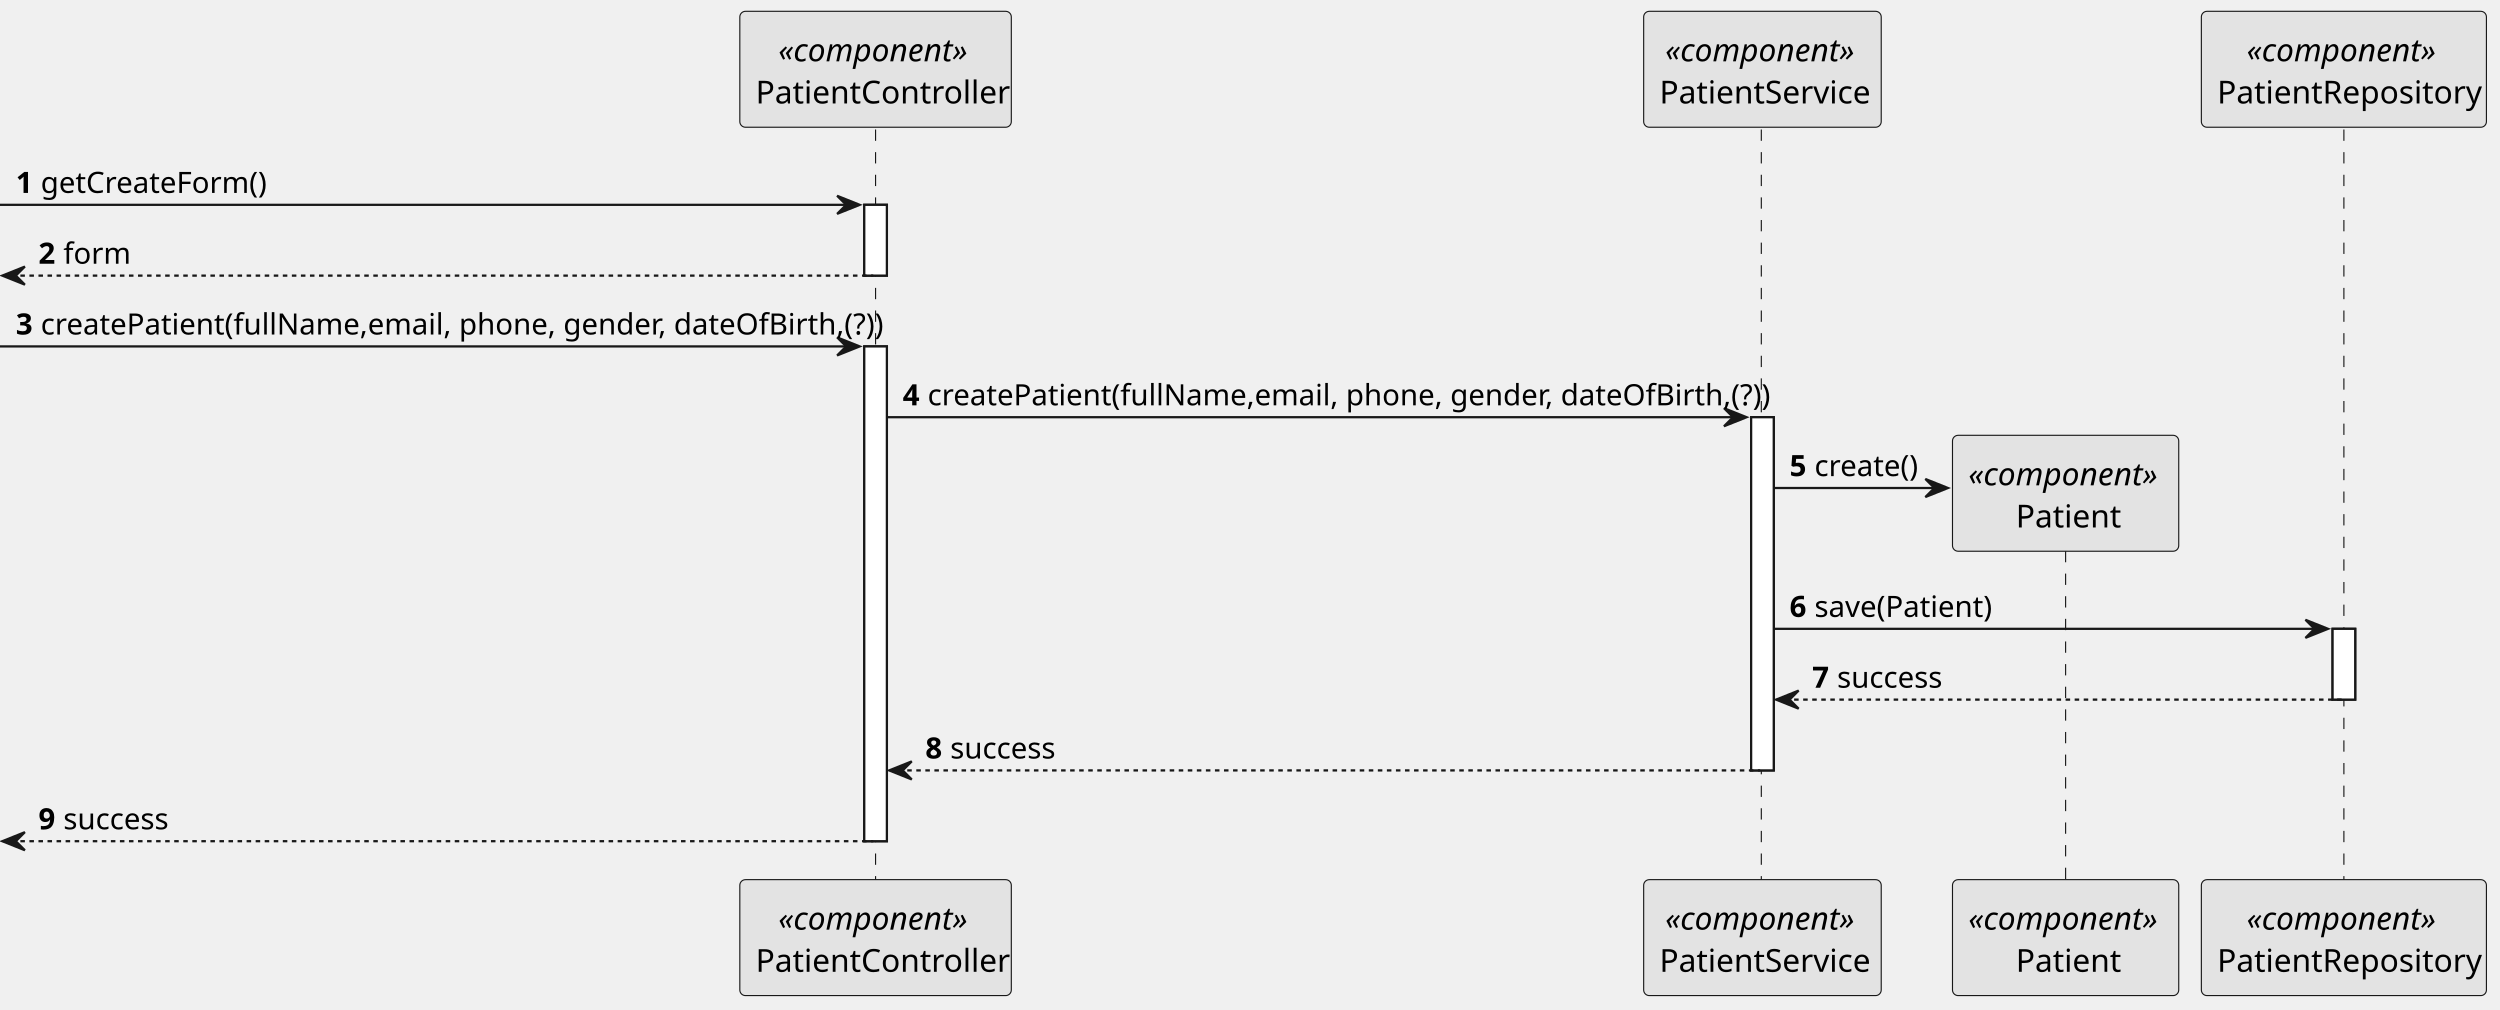
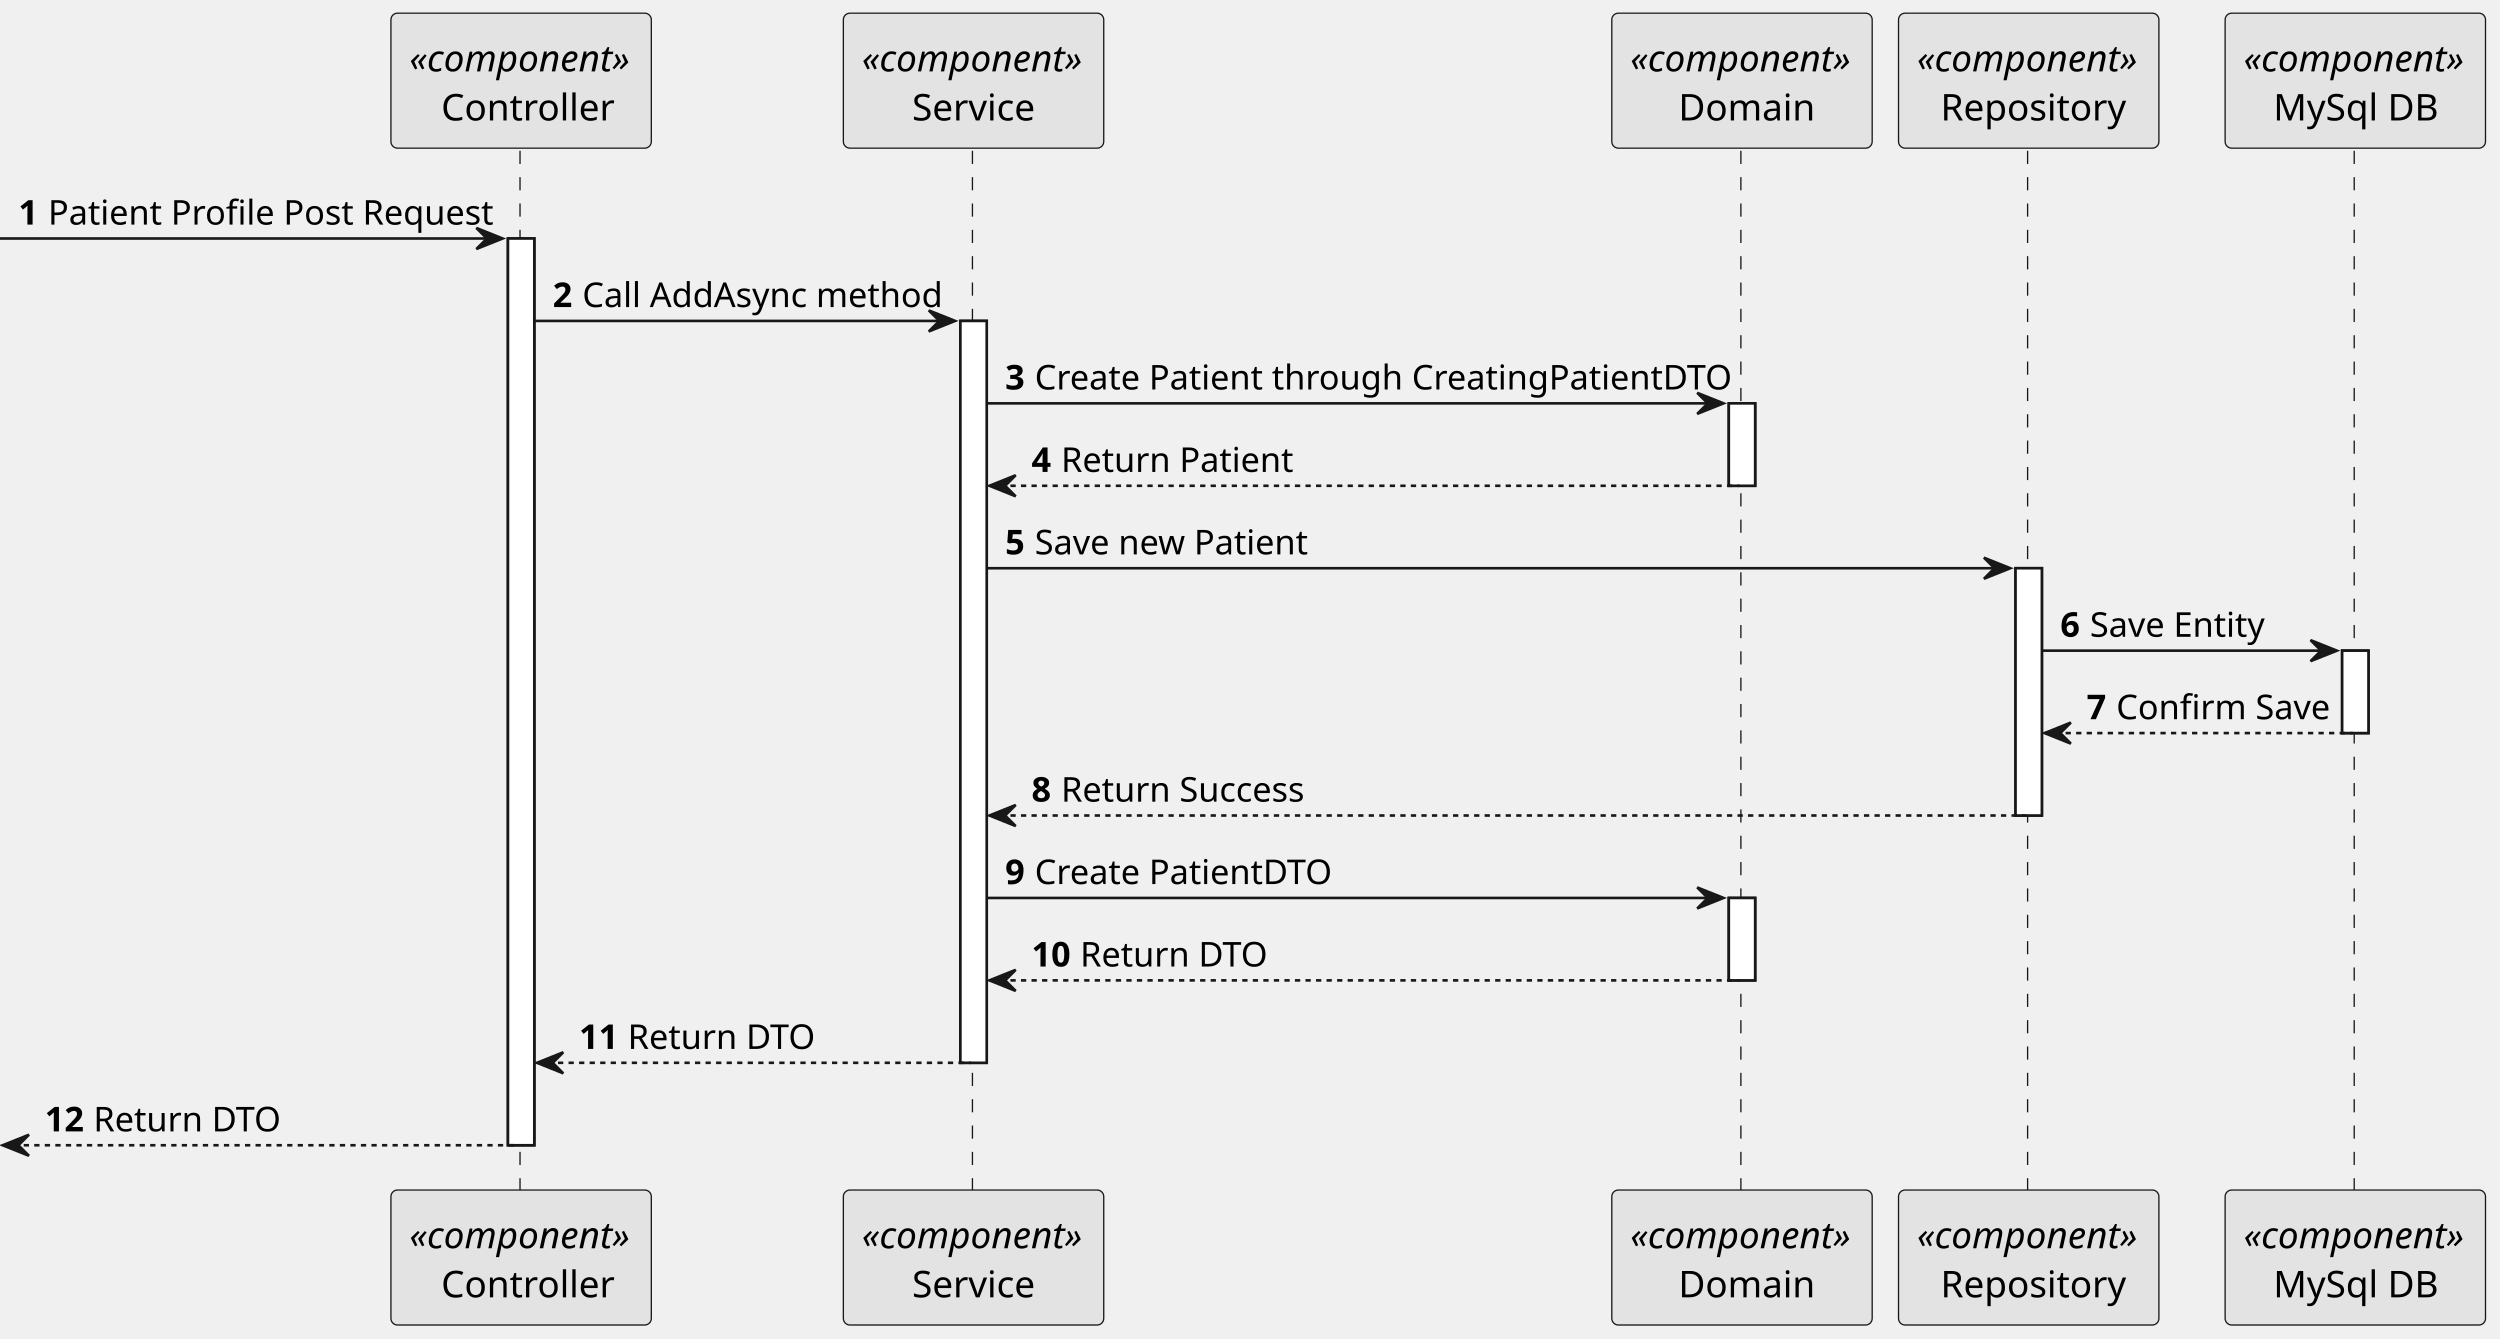
- <svg xmlns="http://www.w3.org/2000/svg" contentStyleType="text/css" height="446px" preserveAspectRatio="none" style="width:1105px;height:446px;background:#FFFFFF;" version="1.1" viewBox="0 0 1105 446" width="1105px" zoomAndPan="magnify">
+ <svg xmlns="http://www.w3.org/2000/svg" contentStyleType="text/css" height="508px" preserveAspectRatio="none" style="width:949px;height:508px;background:#FFFFFF;" version="1.1" viewBox="0 0 949 508" width="949px" zoomAndPan="magnify">
  <defs />
  <g>
-     <rect fill="#FFFFFF" height="31.291" style="stroke:#181818;stroke-width:1.0;" width="10" x="382" y="90.533" />
-     <rect fill="#FFFFFF" height="218.697" style="stroke:#181818;stroke-width:1.0;" width="10" x="382" y="153.115" />
-     <rect fill="#FFFFFF" height="156.115" style="stroke:#181818;stroke-width:1.0;" width="10" x="774" y="184.406" />
-     <rect fill="#FFFFFF" height="31.291" style="stroke:#181818;stroke-width:1.0;" width="10" x="1031" y="277.94" />
-     <line style="stroke:#181818;stroke-width:0.5;stroke-dasharray:5.0,5.0;" x1="387" x2="387" y1="57.242" y2="389.812" />
-     <line style="stroke:#181818;stroke-width:0.5;stroke-dasharray:5.0,5.0;" x1="778.5" x2="778.5" y1="57.242" y2="389.812" />
-     <line style="stroke:#181818;stroke-width:0.5;stroke-dasharray:5.0,5.0;" x1="913" x2="913" y1="233.527" y2="389.812" />
-     <line style="stroke:#181818;stroke-width:0.5;stroke-dasharray:5.0,5.0;" x1="1036" x2="1036" y1="57.242" y2="389.812" />
-     <rect fill="#E3E3E3" height="51.242" rx="2.5" ry="2.5" style="stroke:#181818;stroke-width:0.5;" width="120" x="327" y="5" />
-     <text fill="#000000" font-family="sans-serif" font-size="14" font-style="italic" lengthAdjust="spacing" textLength="86" x="344" y="27.107">«component»</text>
-     <text fill="#000000" font-family="sans-serif" font-size="14" lengthAdjust="spacing" textLength="106" x="334" y="45.728">PatientController</text>
-     <rect fill="#E3E3E3" height="51.242" rx="2.5" ry="2.5" style="stroke:#181818;stroke-width:0.5;" width="120" x="327" y="388.812" />
-     <text fill="#000000" font-family="sans-serif" font-size="14" font-style="italic" lengthAdjust="spacing" textLength="86" x="344" y="410.92">«component»</text>
-     <text fill="#000000" font-family="sans-serif" font-size="14" lengthAdjust="spacing" textLength="106" x="334" y="429.541">PatientController</text>
-     <rect fill="#E3E3E3" height="51.242" rx="2.5" ry="2.5" style="stroke:#181818;stroke-width:0.5;" width="105" x="726.5" y="5" />
-     <text fill="#000000" font-family="sans-serif" font-size="14" font-style="italic" lengthAdjust="spacing" textLength="86" x="736" y="27.107">«component»</text>
-     <text fill="#000000" font-family="sans-serif" font-size="14" lengthAdjust="spacing" textLength="91" x="733.5" y="45.728">PatientService</text>
-     <rect fill="#E3E3E3" height="51.242" rx="2.5" ry="2.5" style="stroke:#181818;stroke-width:0.5;" width="105" x="726.5" y="388.812" />
-     <text fill="#000000" font-family="sans-serif" font-size="14" font-style="italic" lengthAdjust="spacing" textLength="86" x="736" y="410.92">«component»</text>
-     <text fill="#000000" font-family="sans-serif" font-size="14" lengthAdjust="spacing" textLength="91" x="733.5" y="429.541">PatientService</text>
-     <rect fill="#E3E3E3" height="51.242" rx="2.5" ry="2.5" style="stroke:#181818;stroke-width:0.5;" width="100" x="863" y="388.812" />
-     <text fill="#000000" font-family="sans-serif" font-size="14" font-style="italic" lengthAdjust="spacing" textLength="86" x="870" y="410.92">«component»</text>
-     <text fill="#000000" font-family="sans-serif" font-size="14" lengthAdjust="spacing" textLength="44" x="891" y="429.541">Patient</text>
-     <rect fill="#E3E3E3" height="51.242" rx="2.5" ry="2.5" style="stroke:#181818;stroke-width:0.5;" width="126" x="973" y="5" />
-     <text fill="#000000" font-family="sans-serif" font-size="14" font-style="italic" lengthAdjust="spacing" textLength="86" x="993" y="27.107">«component»</text>
-     <text fill="#000000" font-family="sans-serif" font-size="14" lengthAdjust="spacing" textLength="112" x="980" y="45.728">PatientRepository</text>
-     <rect fill="#E3E3E3" height="51.242" rx="2.5" ry="2.5" style="stroke:#181818;stroke-width:0.5;" width="126" x="973" y="388.812" />
-     <text fill="#000000" font-family="sans-serif" font-size="14" font-style="italic" lengthAdjust="spacing" textLength="86" x="993" y="410.92">«component»</text>
-     <text fill="#000000" font-family="sans-serif" font-size="14" lengthAdjust="spacing" textLength="112" x="980" y="429.541">PatientRepository</text>
-     <rect fill="#FFFFFF" height="31.291" style="stroke:#181818;stroke-width:1.0;" width="10" x="382" y="90.533" />
-     <rect fill="#FFFFFF" height="218.697" style="stroke:#181818;stroke-width:1.0;" width="10" x="382" y="153.115" />
-     <rect fill="#FFFFFF" height="156.115" style="stroke:#181818;stroke-width:1.0;" width="10" x="774" y="184.406" />
-     <rect fill="#FFFFFF" height="31.291" style="stroke:#181818;stroke-width:1.0;" width="10" x="1031" y="277.94" />
-     <polygon fill="#181818" points="370,86.533,380,90.533,370,94.533,374,90.533" style="stroke:#181818;stroke-width:1.0;" />
-     <line style="stroke:#181818;stroke-width:1.0;" x1="0" x2="376" y1="90.533" y2="90.533" />
-     <text fill="#000000" font-family="sans-serif" font-size="13" font-weight="bold" lengthAdjust="spacing" textLength="7" x="7" y="85.27">1</text>
-     <text fill="#000000" font-family="sans-serif" font-size="13" lengthAdjust="spacing" textLength="94" x="18" y="85.27">getCreateForm()</text>
-     <polygon fill="#181818" points="11,117.824,1,121.824,11,125.824,7,121.824" style="stroke:#181818;stroke-width:1.0;" />
-     <line style="stroke:#181818;stroke-width:1.0;stroke-dasharray:2.0,2.0;" x1="5" x2="386" y1="121.824" y2="121.824" />
-     <text fill="#000000" font-family="sans-serif" font-size="13" font-weight="bold" lengthAdjust="spacing" textLength="7" x="17" y="116.561">2</text>
-     <text fill="#000000" font-family="sans-serif" font-size="13" lengthAdjust="spacing" textLength="25" x="28" y="116.561">form</text>
-     <polygon fill="#181818" points="370,149.115,380,153.115,370,157.115,374,153.115" style="stroke:#181818;stroke-width:1.0;" />
-     <line style="stroke:#181818;stroke-width:1.0;" x1="0" x2="376" y1="153.115" y2="153.115" />
-     <text fill="#000000" font-family="sans-serif" font-size="13" font-weight="bold" lengthAdjust="spacing" textLength="7" x="7" y="147.852">3</text>
-     <text fill="#000000" font-family="sans-serif" font-size="13" lengthAdjust="spacing" textLength="352" x="18" y="147.852">createPatient(fullName,email, phone, gender, dateOfBirth,(?))</text>
-     <polygon fill="#181818" points="762,180.406,772,184.406,762,188.406,766,184.406" style="stroke:#181818;stroke-width:1.0;" />
-     <line style="stroke:#181818;stroke-width:1.0;" x1="392" x2="768" y1="184.406" y2="184.406" />
-     <text fill="#000000" font-family="sans-serif" font-size="13" font-weight="bold" lengthAdjust="spacing" textLength="7" x="399" y="179.144">4</text>
-     <text fill="#000000" font-family="sans-serif" font-size="13" lengthAdjust="spacing" textLength="352" x="410" y="179.144">createPatient(fullName,email, phone, gender, dateOfBirth,(?))</text>
-     <polygon fill="#181818" points="851,211.697,861,215.697,851,219.697,855,215.697" style="stroke:#181818;stroke-width:1.0;" />
-     <line style="stroke:#181818;stroke-width:1.0;" x1="784" x2="857" y1="215.697" y2="215.697" />
-     <text fill="#000000" font-family="sans-serif" font-size="13" font-weight="bold" lengthAdjust="spacing" textLength="7" x="791" y="210.435">5</text>
-     <text fill="#000000" font-family="sans-serif" font-size="13" lengthAdjust="spacing" textLength="44" x="802" y="210.435">create()</text>
-     <rect fill="#E3E3E3" height="51.242" rx="2.5" ry="2.5" style="stroke:#181818;stroke-width:0.5;" width="100" x="863" y="192.406" />
-     <text fill="#000000" font-family="sans-serif" font-size="14" font-style="italic" lengthAdjust="spacing" textLength="86" x="870" y="214.514">«component»</text>
-     <text fill="#000000" font-family="sans-serif" font-size="14" lengthAdjust="spacing" textLength="44" x="891" y="233.135">Patient</text>
-     <polygon fill="#181818" points="1019,273.94,1029,277.94,1019,281.94,1023,277.94" style="stroke:#181818;stroke-width:1.0;" />
-     <line style="stroke:#181818;stroke-width:1.0;" x1="784" x2="1025" y1="277.94" y2="277.94" />
-     <text fill="#000000" font-family="sans-serif" font-size="13" font-weight="bold" lengthAdjust="spacing" textLength="7" x="791" y="272.677">6</text>
-     <text fill="#000000" font-family="sans-serif" font-size="13" lengthAdjust="spacing" textLength="75" x="802" y="272.677">save(Patient)</text>
-     <polygon fill="#181818" points="795,305.231,785,309.231,795,313.231,791,309.231" style="stroke:#181818;stroke-width:1.0;" />
-     <line style="stroke:#181818;stroke-width:1.0;stroke-dasharray:2.0,2.0;" x1="789" x2="1035" y1="309.231" y2="309.231" />
-     <text fill="#000000" font-family="sans-serif" font-size="13" font-weight="bold" lengthAdjust="spacing" textLength="7" x="801" y="303.968">7</text>
-     <text fill="#000000" font-family="sans-serif" font-size="13" lengthAdjust="spacing" textLength="49" x="812" y="303.968">success</text>
-     <polygon fill="#181818" points="403,336.522,393,340.522,403,344.522,399,340.522" style="stroke:#181818;stroke-width:1.0;" />
-     <line style="stroke:#181818;stroke-width:1.0;stroke-dasharray:2.0,2.0;" x1="397" x2="778" y1="340.522" y2="340.522" />
-     <text fill="#000000" font-family="sans-serif" font-size="13" font-weight="bold" lengthAdjust="spacing" textLength="7" x="409" y="335.259">8</text>
-     <text fill="#000000" font-family="sans-serif" font-size="13" lengthAdjust="spacing" textLength="49" x="420" y="335.259">success</text>
-     <polygon fill="#181818" points="11,367.812,1,371.812,11,375.812,7,371.812" style="stroke:#181818;stroke-width:1.0;" />
-     <line style="stroke:#181818;stroke-width:1.0;stroke-dasharray:2.0,2.0;" x1="5" x2="386" y1="371.812" y2="371.812" />
-     <text fill="#000000" font-family="sans-serif" font-size="13" font-weight="bold" lengthAdjust="spacing" textLength="7" x="17" y="366.55">9</text>
-     <text fill="#000000" font-family="sans-serif" font-size="13" lengthAdjust="spacing" textLength="49" x="28" y="366.55">success</text>
+     <rect fill="#FFFFFF" height="344.201" style="stroke:#181818;stroke-width:1.0;" width="10" x="192.819" y="90.533" />
+     <rect fill="#FFFFFF" height="281.619" style="stroke:#181818;stroke-width:1.0;" width="10" x="364.56" y="121.824" />
+     <rect fill="#FFFFFF" height="31.291" style="stroke:#181818;stroke-width:1.0;" width="10" x="656.258" y="153.115" />
+     <rect fill="#FFFFFF" height="31.291" style="stroke:#181818;stroke-width:1.0;" width="10" x="656.258" y="340.861" />
+     <rect fill="#FFFFFF" height="93.873" style="stroke:#181818;stroke-width:1.0;" width="10" x="765.099" y="215.697" />
+     <rect fill="#FFFFFF" height="31.291" style="stroke:#181818;stroke-width:1.0;" width="10" x="889.078" y="246.988" />
+     <line style="stroke:#181818;stroke-width:0.5;stroke-dasharray:5.0,5.0;" x1="197.398" x2="197.398" y1="57.242" y2="452.734" />
+     <line style="stroke:#181818;stroke-width:0.5;stroke-dasharray:5.0,5.0;" x1="369.139" x2="369.139" y1="57.242" y2="452.734" />
+     <line style="stroke:#181818;stroke-width:0.5;stroke-dasharray:5.0,5.0;" x1="660.838" x2="660.838" y1="57.242" y2="452.734" />
+     <line style="stroke:#181818;stroke-width:0.5;stroke-dasharray:5.0,5.0;" x1="769.679" x2="769.679" y1="57.242" y2="452.734" />
+     <line style="stroke:#181818;stroke-width:0.5;stroke-dasharray:5.0,5.0;" x1="893.658" x2="893.658" y1="57.242" y2="452.734" />
+     <rect fill="#E3E3E3" height="51.242" rx="2.5" ry="2.5" style="stroke:#181818;stroke-width:0.5;" width="98.841" x="148.398" y="5" />
+     <text fill="#000000" font-family="sans-serif" font-size="14" font-style="italic" lengthAdjust="spacing" textLength="84.841" x="155.398" y="27.107">«component»</text>
+     <text fill="#000000" font-family="sans-serif" font-size="14" lengthAdjust="spacing" textLength="60.69" x="167.474" y="45.728">Controller</text>
+     <rect fill="#E3E3E3" height="51.242" rx="2.5" ry="2.5" style="stroke:#181818;stroke-width:0.5;" width="98.841" x="148.398" y="451.734" />
+     <text fill="#000000" font-family="sans-serif" font-size="14" font-style="italic" lengthAdjust="spacing" textLength="84.841" x="155.398" y="473.842">«component»</text>
+     <text fill="#000000" font-family="sans-serif" font-size="14" lengthAdjust="spacing" textLength="60.69" x="167.474" y="492.463">Controller</text>
+     <rect fill="#E3E3E3" height="51.242" rx="2.5" ry="2.5" style="stroke:#181818;stroke-width:0.5;" width="98.841" x="320.139" y="5" />
+     <text fill="#000000" font-family="sans-serif" font-size="14" font-style="italic" lengthAdjust="spacing" textLength="84.841" x="327.139" y="27.107">«component»</text>
+     <text fill="#000000" font-family="sans-serif" font-size="14" lengthAdjust="spacing" textLength="46.683" x="346.218" y="45.728">Service</text>
+     <rect fill="#E3E3E3" height="51.242" rx="2.5" ry="2.5" style="stroke:#181818;stroke-width:0.5;" width="98.841" x="320.139" y="451.734" />
+     <text fill="#000000" font-family="sans-serif" font-size="14" font-style="italic" lengthAdjust="spacing" textLength="84.841" x="327.139" y="473.842">«component»</text>
+     <text fill="#000000" font-family="sans-serif" font-size="14" lengthAdjust="spacing" textLength="46.683" x="346.218" y="492.463">Service</text>
+     <rect fill="#E3E3E3" height="51.242" rx="2.5" ry="2.5" style="stroke:#181818;stroke-width:0.5;" width="98.841" x="611.838" y="5" />
+     <text fill="#000000" font-family="sans-serif" font-size="14" font-style="italic" lengthAdjust="spacing" textLength="84.841" x="618.838" y="27.107">«component»</text>
+     <text fill="#000000" font-family="sans-serif" font-size="14" lengthAdjust="spacing" textLength="48.241" x="637.138" y="45.728">Domain</text>
+     <rect fill="#E3E3E3" height="51.242" rx="2.5" ry="2.5" style="stroke:#181818;stroke-width:0.5;" width="98.841" x="611.838" y="451.734" />
+     <text fill="#000000" font-family="sans-serif" font-size="14" font-style="italic" lengthAdjust="spacing" textLength="84.841" x="618.838" y="473.842">«component»</text>
+     <text fill="#000000" font-family="sans-serif" font-size="14" lengthAdjust="spacing" textLength="48.241" x="637.138" y="492.463">Domain</text>
+     <rect fill="#E3E3E3" height="51.242" rx="2.5" ry="2.5" style="stroke:#181818;stroke-width:0.5;" width="98.841" x="720.679" y="5" />
+     <text fill="#000000" font-family="sans-serif" font-size="14" font-style="italic" lengthAdjust="spacing" textLength="84.841" x="727.679" y="27.107">«component»</text>
+     <text fill="#000000" font-family="sans-serif" font-size="14" lengthAdjust="spacing" textLength="66.917" x="736.641" y="45.728">Repository</text>
+     <rect fill="#E3E3E3" height="51.242" rx="2.5" ry="2.5" style="stroke:#181818;stroke-width:0.5;" width="98.841" x="720.679" y="451.734" />
+     <text fill="#000000" font-family="sans-serif" font-size="14" font-style="italic" lengthAdjust="spacing" textLength="84.841" x="727.679" y="473.842">«component»</text>
+     <text fill="#000000" font-family="sans-serif" font-size="14" lengthAdjust="spacing" textLength="66.917" x="736.641" y="492.463">Repository</text>
+     <rect fill="#E3E3E3" height="51.242" rx="2.5" ry="2.5" style="stroke:#181818;stroke-width:0.5;" width="98.841" x="844.658" y="5" />
+     <text fill="#000000" font-family="sans-serif" font-size="14" font-style="italic" lengthAdjust="spacing" textLength="84.841" x="851.658" y="27.107">«component»</text>
+     <text fill="#000000" font-family="sans-serif" font-size="14" lengthAdjust="spacing" textLength="62.234" x="862.961" y="45.728">MySql DB</text>
+     <rect fill="#E3E3E3" height="51.242" rx="2.5" ry="2.5" style="stroke:#181818;stroke-width:0.5;" width="98.841" x="844.658" y="451.734" />
+     <text fill="#000000" font-family="sans-serif" font-size="14" font-style="italic" lengthAdjust="spacing" textLength="84.841" x="851.658" y="473.842">«component»</text>
+     <text fill="#000000" font-family="sans-serif" font-size="14" lengthAdjust="spacing" textLength="62.234" x="862.961" y="492.463">MySql DB</text>
+     <rect fill="#FFFFFF" height="344.201" style="stroke:#181818;stroke-width:1.0;" width="10" x="192.819" y="90.533" />
+     <rect fill="#FFFFFF" height="281.619" style="stroke:#181818;stroke-width:1.0;" width="10" x="364.56" y="121.824" />
+     <rect fill="#FFFFFF" height="31.291" style="stroke:#181818;stroke-width:1.0;" width="10" x="656.258" y="153.115" />
+     <rect fill="#FFFFFF" height="31.291" style="stroke:#181818;stroke-width:1.0;" width="10" x="656.258" y="340.861" />
+     <rect fill="#FFFFFF" height="93.873" style="stroke:#181818;stroke-width:1.0;" width="10" x="765.099" y="215.697" />
+     <rect fill="#FFFFFF" height="31.291" style="stroke:#181818;stroke-width:1.0;" width="10" x="889.078" y="246.988" />
+     <polygon fill="#181818" points="180.819,86.533,190.819,90.533,180.819,94.533,184.819,90.533" style="stroke:#181818;stroke-width:1.0;" />
+     <line style="stroke:#181818;stroke-width:1.0;" x1="0" x2="186.819" y1="90.533" y2="90.533" />
+     <text fill="#000000" font-family="sans-serif" font-size="13" font-weight="bold" lengthAdjust="spacing" textLength="7.23" x="7" y="85.27">1</text>
+     <text fill="#000000" font-family="sans-serif" font-size="13" lengthAdjust="spacing" textLength="162.589" x="18.23" y="85.27">Patient Profile Post Request</text>
+     <polygon fill="#181818" points="352.56,117.824,362.56,121.824,352.56,125.824,356.56,121.824" style="stroke:#181818;stroke-width:1.0;" />
+     <line style="stroke:#181818;stroke-width:1.0;" x1="202.819" x2="358.56" y1="121.824" y2="121.824" />
+     <text fill="#000000" font-family="sans-serif" font-size="13" font-weight="bold" lengthAdjust="spacing" textLength="7.23" x="209.819" y="116.561">2</text>
+     <text fill="#000000" font-family="sans-serif" font-size="13" lengthAdjust="spacing" textLength="131.511" x="221.049" y="116.561">Call AddAsync method</text>
+     <polygon fill="#181818" points="644.258,149.115,654.258,153.115,644.258,157.115,648.258,153.115" style="stroke:#181818;stroke-width:1.0;" />
+     <line style="stroke:#181818;stroke-width:1.0;" x1="374.56" x2="650.258" y1="153.115" y2="153.115" />
+     <text fill="#000000" font-family="sans-serif" font-size="13" font-weight="bold" lengthAdjust="spacing" textLength="7.23" x="381.56" y="147.852">3</text>
+     <text fill="#000000" font-family="sans-serif" font-size="13" lengthAdjust="spacing" textLength="251.469" x="392.79" y="147.852">Create Patient through CreatingPatientDTO</text>
+     <polygon fill="#181818" points="385.56,180.406,375.56,184.406,385.56,188.406,381.56,184.406" style="stroke:#181818;stroke-width:1.0;" />
+     <line style="stroke:#181818;stroke-width:1.0;stroke-dasharray:2.0,2.0;" x1="379.56" x2="660.258" y1="184.406" y2="184.406" />
+     <text fill="#000000" font-family="sans-serif" font-size="13" font-weight="bold" lengthAdjust="spacing" textLength="7.23" x="391.56" y="179.144">4</text>
+     <text fill="#000000" font-family="sans-serif" font-size="13" lengthAdjust="spacing" textLength="83.103" x="402.79" y="179.144">Return Patient</text>
+     <polygon fill="#181818" points="753.099,211.697,763.099,215.697,753.099,219.697,757.099,215.697" style="stroke:#181818;stroke-width:1.0;" />
+     <line style="stroke:#181818;stroke-width:1.0;" x1="374.56" x2="759.099" y1="215.697" y2="215.697" />
+     <text fill="#000000" font-family="sans-serif" font-size="13" font-weight="bold" lengthAdjust="spacing" textLength="7.23" x="381.56" y="210.435">5</text>
+     <text fill="#000000" font-family="sans-serif" font-size="13" lengthAdjust="spacing" textLength="101.175" x="392.79" y="210.435">Save new Patient</text>
+     <polygon fill="#181818" points="877.078,242.988,887.078,246.988,877.078,250.988,881.078,246.988" style="stroke:#181818;stroke-width:1.0;" />
+     <line style="stroke:#181818;stroke-width:1.0;" x1="775.099" x2="883.078" y1="246.988" y2="246.988" />
+     <text fill="#000000" font-family="sans-serif" font-size="13" font-weight="bold" lengthAdjust="spacing" textLength="7.23" x="782.099" y="241.726">6</text>
+     <text fill="#000000" font-family="sans-serif" font-size="13" lengthAdjust="spacing" textLength="65.755" x="793.329" y="241.726">Save Entity</text>
+     <polygon fill="#181818" points="786.099,274.279,776.099,278.279,786.099,282.279,782.099,278.279" style="stroke:#181818;stroke-width:1.0;" />
+     <line style="stroke:#181818;stroke-width:1.0;stroke-dasharray:2.0,2.0;" x1="780.099" x2="893.078" y1="278.279" y2="278.279" />
+     <text fill="#000000" font-family="sans-serif" font-size="13" font-weight="bold" lengthAdjust="spacing" textLength="7.23" x="792.099" y="273.017">7</text>
+     <text fill="#000000" font-family="sans-serif" font-size="13" lengthAdjust="spacing" textLength="78.749" x="803.329" y="273.017">Confirm Save</text>
+     <polygon fill="#181818" points="385.56,305.57,375.56,309.57,385.56,313.57,381.56,309.57" style="stroke:#181818;stroke-width:1.0;" />
+     <line style="stroke:#181818;stroke-width:1.0;stroke-dasharray:2.0,2.0;" x1="379.56" x2="769.099" y1="309.57" y2="309.57" />
+     <text fill="#000000" font-family="sans-serif" font-size="13" font-weight="bold" lengthAdjust="spacing" textLength="7.23" x="391.56" y="304.308">8</text>
+     <text fill="#000000" font-family="sans-serif" font-size="13" lengthAdjust="spacing" textLength="91.762" x="402.79" y="304.308">Return Success</text>
+     <polygon fill="#181818" points="644.258,336.861,654.258,340.861,644.258,344.861,648.258,340.861" style="stroke:#181818;stroke-width:1.0;" />
+     <line style="stroke:#181818;stroke-width:1.0;" x1="374.56" x2="650.258" y1="340.861" y2="340.861" />
+     <text fill="#000000" font-family="sans-serif" font-size="13" font-weight="bold" lengthAdjust="spacing" textLength="7.23" x="381.56" y="335.599">9</text>
+     <text fill="#000000" font-family="sans-serif" font-size="13" lengthAdjust="spacing" textLength="110.544" x="392.79" y="335.599">Create PatientDTO</text>
+     <polygon fill="#181818" points="385.56,368.152,375.56,372.152,385.56,376.152,381.56,372.152" style="stroke:#181818;stroke-width:1.0;" />
+     <line style="stroke:#181818;stroke-width:1.0;stroke-dasharray:2.0,2.0;" x1="379.56" x2="660.258" y1="372.152" y2="372.152" />
+     <text fill="#000000" font-family="sans-serif" font-size="13" font-weight="bold" lengthAdjust="spacing" textLength="14.46" x="391.56" y="366.89">10</text>
+     <text fill="#000000" font-family="sans-serif" font-size="13" lengthAdjust="spacing" textLength="70.072" x="410.019" y="366.89">Return DTO</text>
+     <polygon fill="#181818" points="213.819,399.443,203.819,403.443,213.819,407.443,209.819,403.443" style="stroke:#181818;stroke-width:1.0;" />
+     <line style="stroke:#181818;stroke-width:1.0;stroke-dasharray:2.0,2.0;" x1="207.819" x2="368.56" y1="403.443" y2="403.443" />
+     <text fill="#000000" font-family="sans-serif" font-size="13" font-weight="bold" lengthAdjust="spacing" textLength="14.46" x="219.819" y="398.181">11</text>
+     <text fill="#000000" font-family="sans-serif" font-size="13" lengthAdjust="spacing" textLength="70.072" x="238.279" y="398.181">Return DTO</text>
+     <polygon fill="#181818" points="11,430.734,1,434.734,11,438.734,7,434.734" style="stroke:#181818;stroke-width:1.0;" />
+     <line style="stroke:#181818;stroke-width:1.0;stroke-dasharray:2.0,2.0;" x1="5" x2="196.819" y1="434.734" y2="434.734" />
+     <text fill="#000000" font-family="sans-serif" font-size="13" font-weight="bold" lengthAdjust="spacing" textLength="14.46" x="17" y="429.472">12</text>
+     <text fill="#000000" font-family="sans-serif" font-size="13" lengthAdjust="spacing" textLength="70.072" x="35.46" y="429.472">Return DTO</text>
  </g>
</svg>
